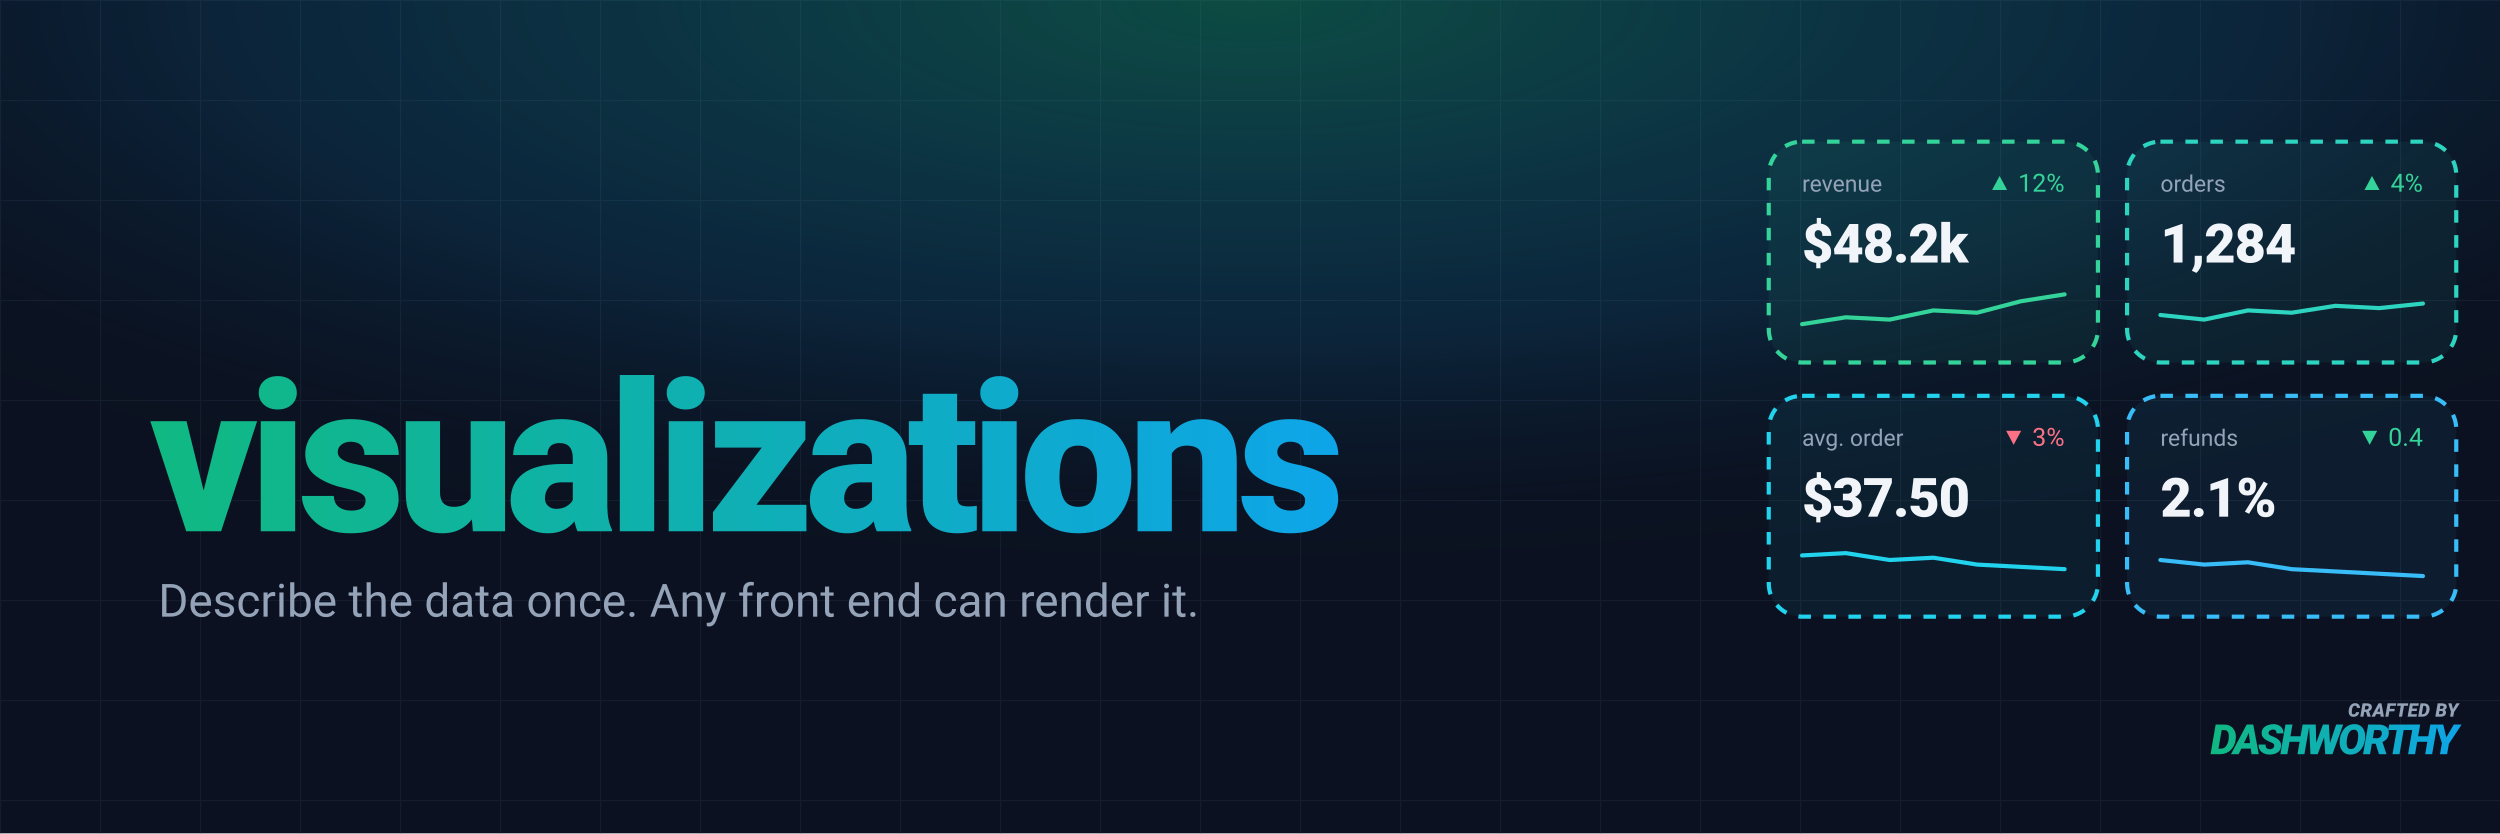
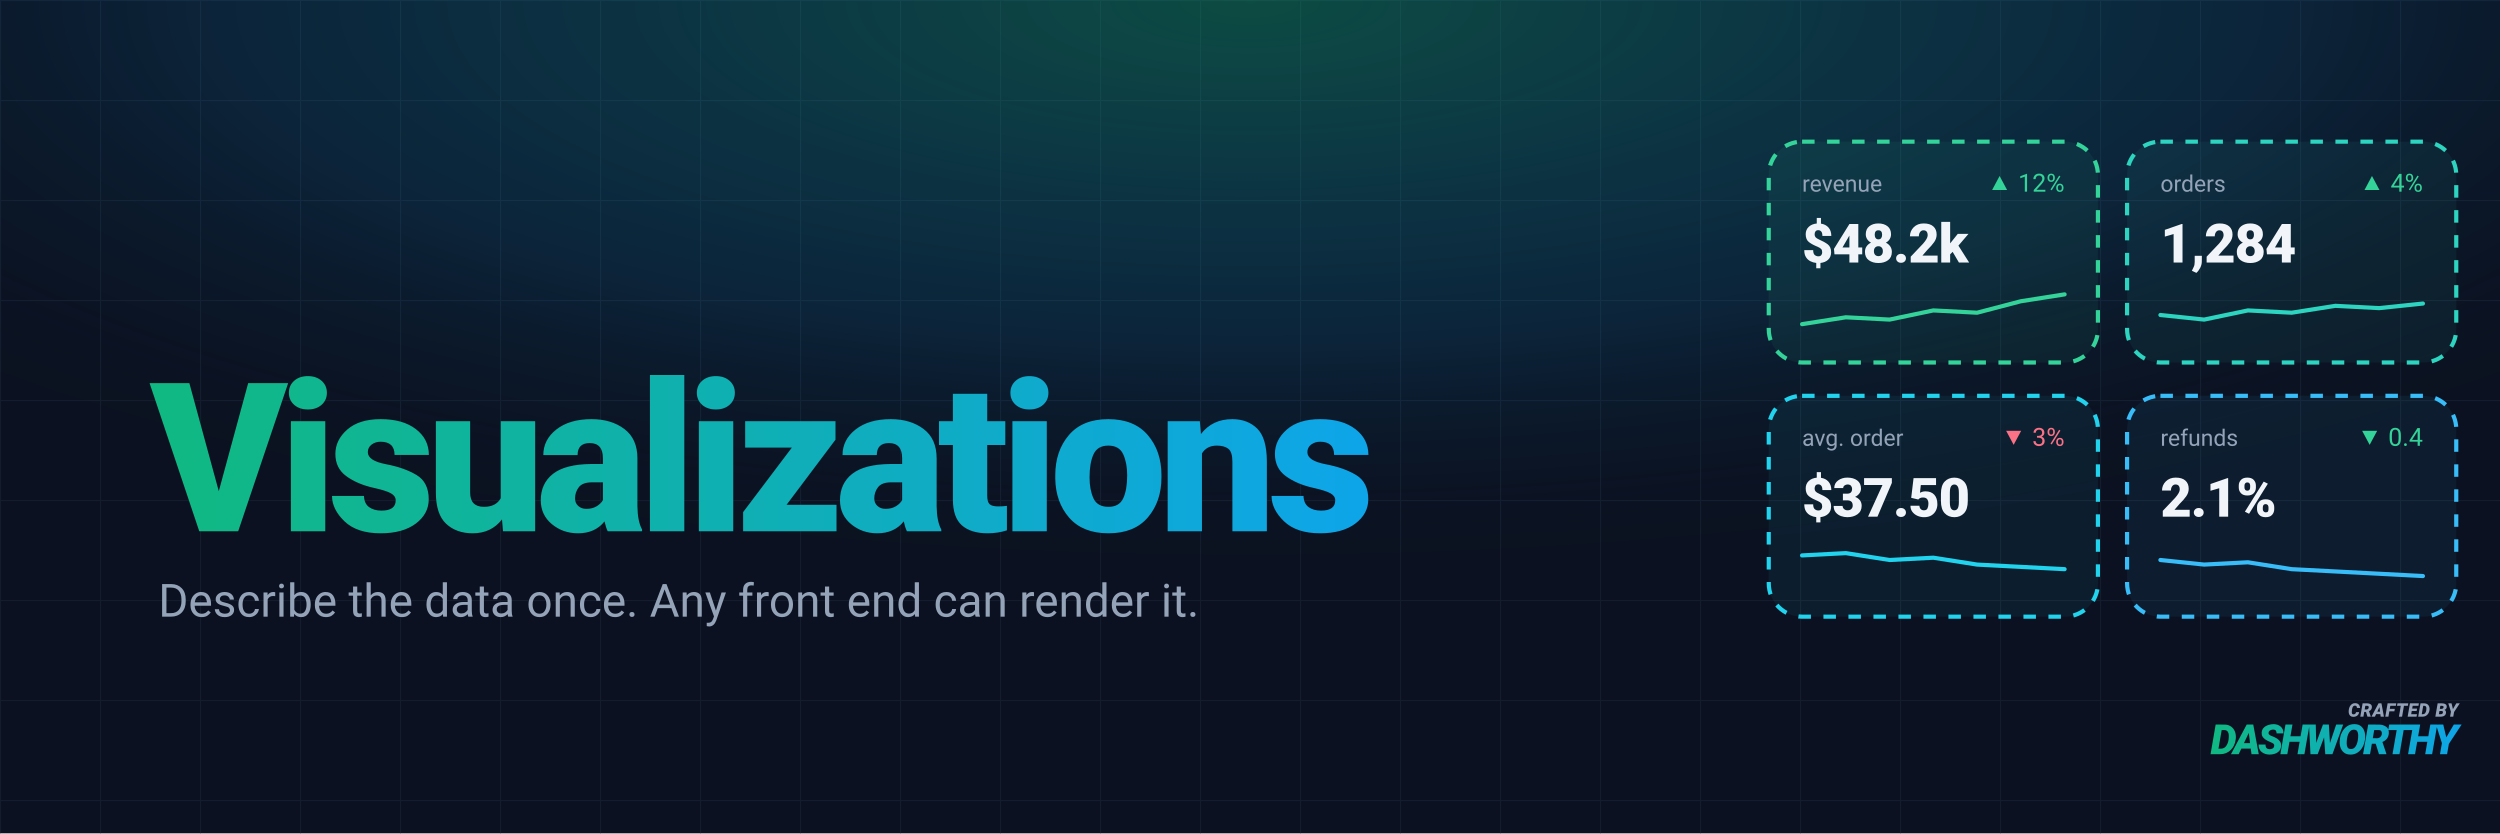
- <svg xmlns="http://www.w3.org/2000/svg" viewBox="0 0 1200 400" width="1200" height="400" role="img" aria-label="visualizations — Describe the data once. Any front end can render it.">
+ <svg xmlns="http://www.w3.org/2000/svg" viewBox="0 0 1200 400" width="1200" height="400" role="img" aria-label="Visualizations — Describe the data once. Any front end can render it.">
  <defs>
    <radialGradient id="glow" cx="50%" cy="0%" r="70%">
      <stop offset="0%" stop-color="#10B981" stop-opacity="0.35" />
      <stop offset="60%" stop-color="#0EA5E9" stop-opacity="0.12" />
      <stop offset="100%" stop-color="#0B1120" stop-opacity="0" />
    </radialGradient>
    <linearGradient id="accent" x1="0" y1="0" x2="1" y2="0">
      <stop offset="0%" stop-color="#10B981" />
      <stop offset="100%" stop-color="#0EA5E9" />
    </linearGradient>
    <pattern id="grid" width="48" height="48" patternUnits="userSpaceOnUse">
      <path d="M48 0 L0 0 0 48" fill="none" stroke="#1E293B" stroke-width="1" />
    </pattern>
    <style>text{font-family:-apple-system,BlinkMacSystemFont,"Segoe UI",Roboto,Helvetica,Arial,sans-serif} .mono{font-family:ui-monospace,SFMono-Regular,Menlo,monospace}</style>
  </defs>
  <rect width="1200" height="400" fill="#0B1120" />
  <rect width="1200" height="400" fill="url(#grid)" opacity="0.5" />
  <rect width="1200" height="400" fill="url(#glow)" />
  <g stroke-width="2" stroke-dasharray="6 6" fill-opacity="0.07">
    <rect x="849" y="68" width="158" height="106" rx="16" fill="#34D399" stroke="#34D399" />
    <rect x="1021" y="68" width="158" height="106" rx="16" fill="#2DD4BF" stroke="#2DD4BF" />
    <rect x="849" y="190" width="158" height="106" rx="16" fill="#22D3EE" stroke="#22D3EE" />
    <rect x="1021" y="190" width="158" height="106" rx="16" fill="#38BDF8" stroke="#38BDF8" />
  </g>
  <g class="mono" font-size="11" fill="#94A3B8">
    <text x="865" y="92">revenue</text>
    <text x="1037" y="92">orders</text>
    <text x="865" y="214">avg. order</text>
    <text x="1037" y="214">refunds</text>
  </g>
  <g class="mono" font-size="12" text-anchor="end">
    <text x="991" y="92" fill="#34D399">▲ 12%</text>
    <text x="1163" y="92" fill="#34D399">▲ 4%</text>
    <text x="991" y="214" fill="#FB7185">▼ 3%</text>
    <text x="1163" y="214" fill="#34D399">▼ 0.4</text>
  </g>
  <g font-size="26" font-weight="800" letter-spacing="-0.02em" fill="#F1F5F9">
    <text x="865" y="126">$48.2k</text>
    <text x="1037" y="126">1,284</text>
    <text x="865" y="248">$37.50</text>
    <text x="1037" y="248">2.1%</text>
  </g>
  <g fill="none" stroke-width="2" stroke-linecap="round" stroke-linejoin="round">
    <polyline points="865,155.6 886,152.3 907,153.4 928,149 949,150.1 970,144.6 991,141.3" stroke="#34D399" />
    <polyline points="1037,151.2 1058,153.4 1079,149 1100,150.1 1121,146.8 1142,147.9 1163,145.7" stroke="#2DD4BF" />
    <polyline points="865,266.6 886,265.5 907,268.8 928,267.7 949,271 970,272.1 991,273.2" stroke="#22D3EE" />
    <polyline points="1037,268.8 1058,271 1079,269.9 1100,273.2 1121,274.3 1142,275.4 1163,276.5" stroke="#38BDF8" />
  </g>
-   <text x="72" y="255" font-size="100" font-weight="800" letter-spacing="-0.04em" fill="url(#accent)">visualizations</text>
+   <text x="72" y="255" font-size="100" font-weight="800" letter-spacing="-0.04em" fill="url(#accent)">Visualizations</text>
  <text x="76" y="296" font-size="22" font-weight="400" fill="#94A3B8">Describe the data once. Any front end can render it.</text>
  <text x="1180" y="344" text-anchor="end" font-size="9" font-weight="800" font-style="italic" letter-spacing="0.02em" fill="#94A3B8">CRAFTED BY</text>
  <text x="1180" y="362" text-anchor="end" font-size="20" font-weight="900" font-style="italic" letter-spacing="-0.07em">
    <tspan fill="url(#accent)">DASHWORTHY</tspan>
  </text>
</svg>
